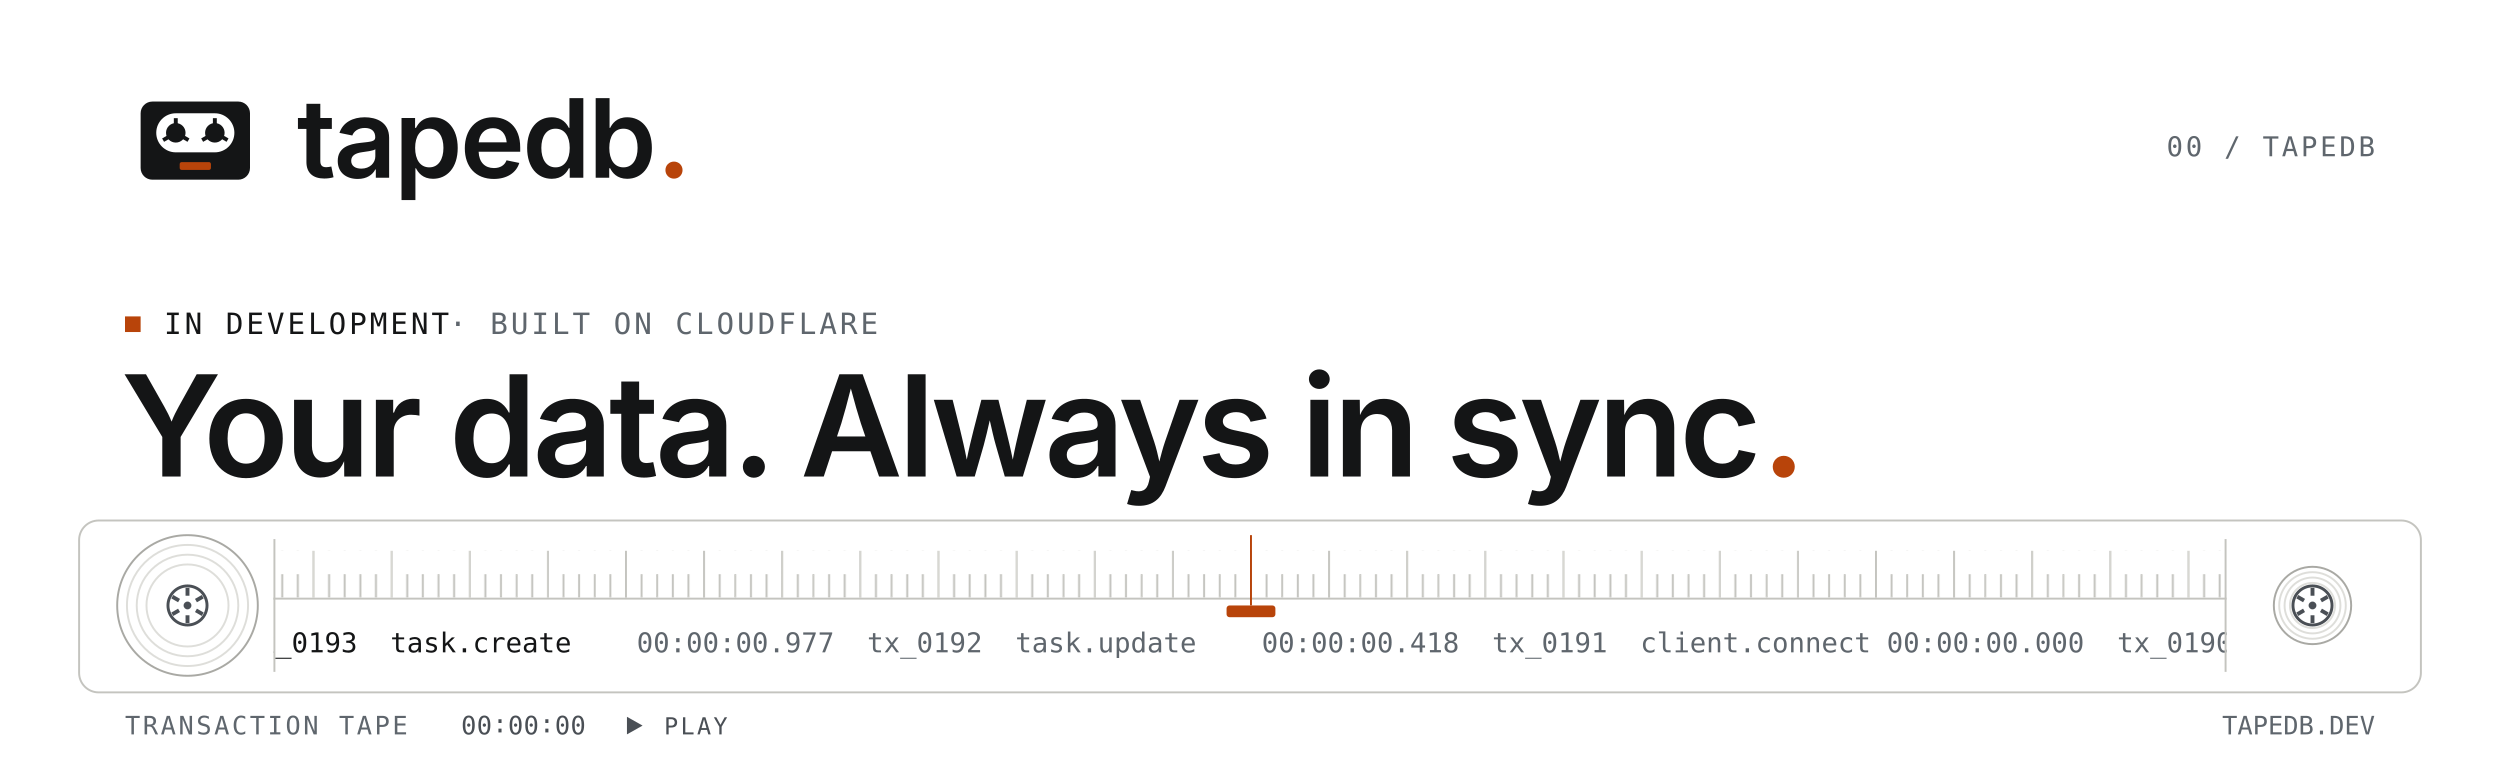
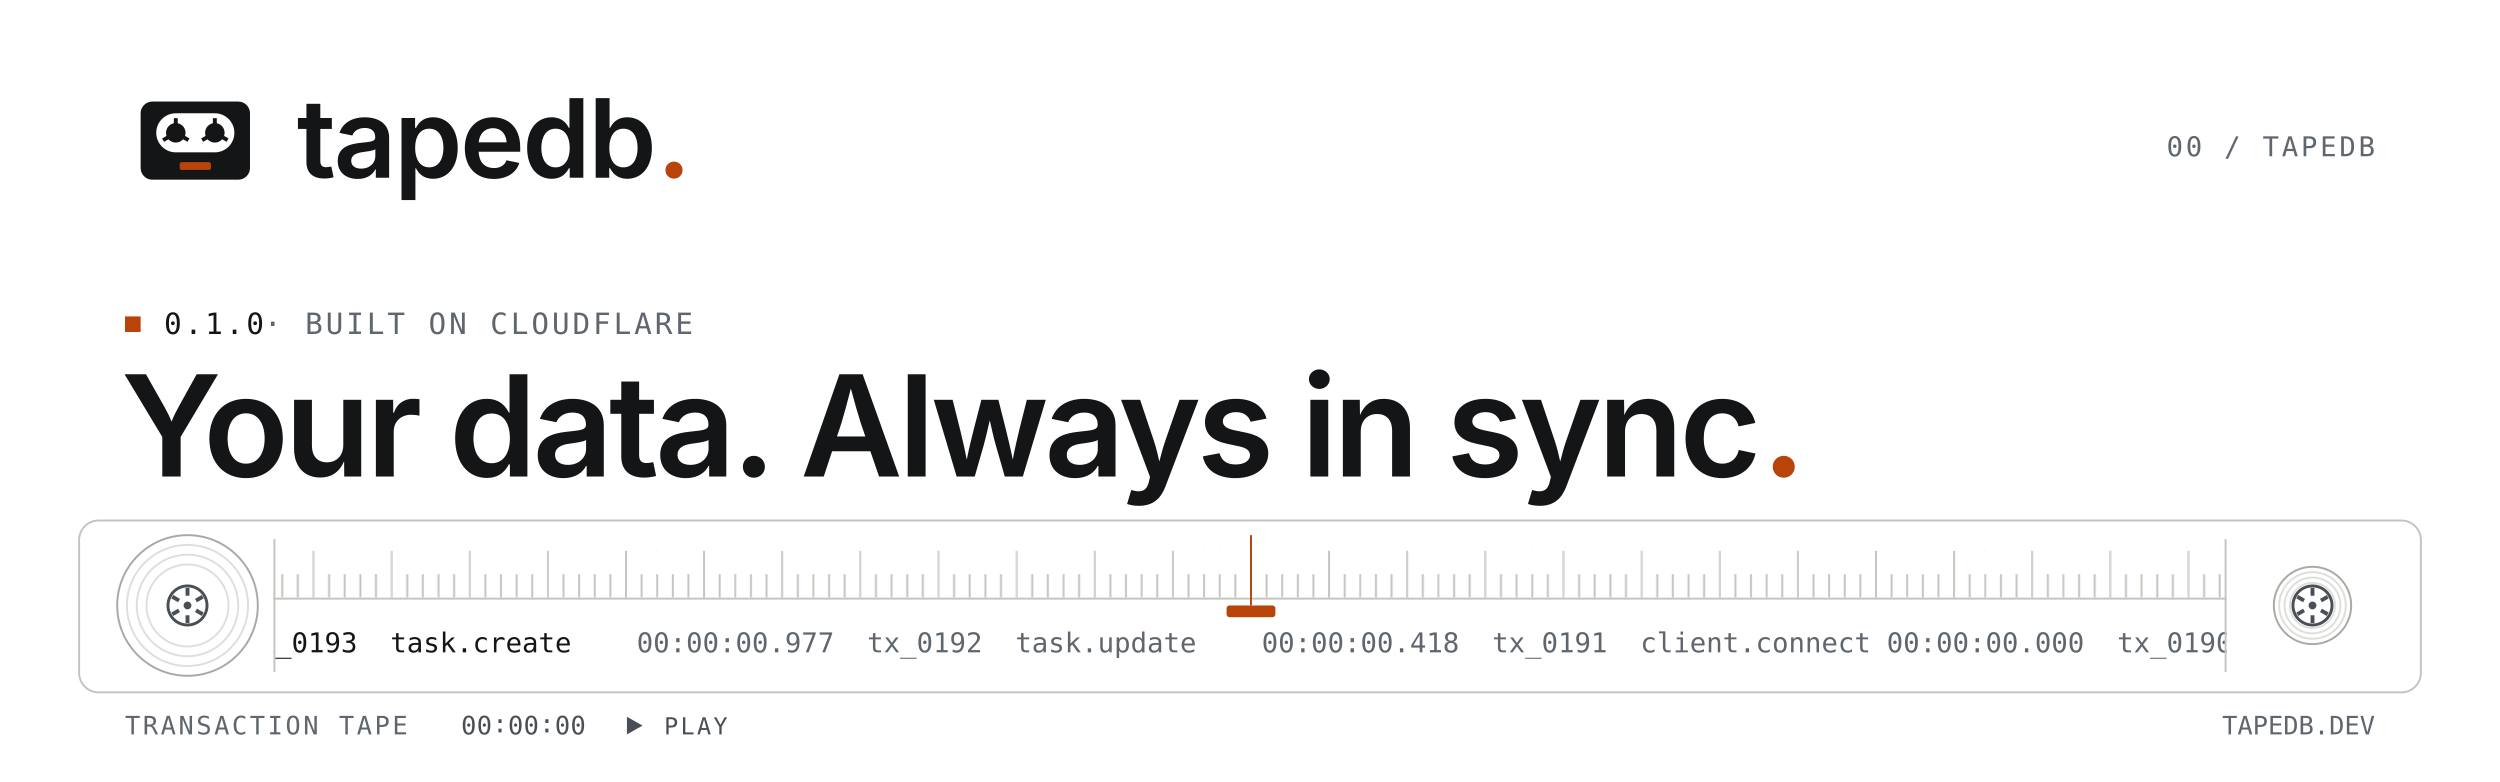
<svg xmlns="http://www.w3.org/2000/svg" viewBox="0 0 1280 400" width="1280" height="400" role="img" aria-labelledby="banner-title banner-desc">
  <style>
    .mono{font-family:ui-monospace, SFMono-Regular, Menlo, Consolas, monospace}
    .sans{font-family:system-ui, -apple-system, 'Segoe UI', sans-serif}
    .tc{white-space:pre}
    .hub{animation:tp-hub 4s linear infinite}
    .hub-a{transform-origin:90px 68px}
    .hub-b{transform-origin:110px 68px}
    .dhub{animation:deck-hub 32s linear infinite}
    .dhub-l{transform-origin:96px 310px}
    .dhub-r{transform-origin:1184px 310px}
    .pack-l{transform-origin:96px 310px;animation:pack-l 32s linear infinite}
    .pack-r{transform-origin:1184px 310px;animation:pack-r 32s linear infinite}
    .tape{animation:tape 32s linear infinite}
    .lamp{animation:lamp 32s step-end infinite}
    .tr-play{opacity:1}
    @keyframes tp-hub{to{transform:rotate(360deg)}}
    @keyframes deck-hub{from{transform:rotate(0deg)}to{transform:rotate(2880deg)}}
    @keyframes pack-l{0%,100%{transform:scale(1)}50%{transform:scale(0.55)}}
    @keyframes pack-r{0%,100%{transform:scale(1)}50%{transform:scale(1.8182)}}
    @keyframes tape{from{transform:translateX(0)}to{transform:translateX(1280px)}}
    @keyframes lamp{0%{fill-opacity:0}1.562%{fill-opacity:1}3.125%{fill-opacity:0}4.688%,100%{fill-opacity:1}}
    @media (prefers-reduced-motion: reduce){*{animation:none!important}}
  </style>
  <defs>
    <pattern id="banner-ticks" x="0" y="282" width="40" height="24" patternUnits="userSpaceOnUse">
      <line x1="0.5" y1="0" x2="0.5" y2="24" stroke="#C4C4BF" stroke-width="1" />
      <line x1="8.5" y1="12" x2="8.5" y2="24" stroke="#C4C4BF" stroke-width="1" />
      <line x1="16.5" y1="12" x2="16.5" y2="24" stroke="#C4C4BF" stroke-width="1" />
      <line x1="24.5" y1="12" x2="24.5" y2="24" stroke="#C4C4BF" stroke-width="1" />
      <line x1="32.5" y1="12" x2="32.5" y2="24" stroke="#C4C4BF" stroke-width="1" />
    </pattern>
    <clipPath id="banner-window">
      <rect x="41" y="267" width="1198" height="87" rx="9.5" />
    </clipPath>
    <clipPath id="banner-run">
      <rect x="140" y="267" width="1000" height="87" />
    </clipPath>
    <clipPath id="banner-counter">
      <rect x="230" y="362" width="76" height="18" />
    </clipPath>
  </defs>
  <path fill="#141516" fill-rule="evenodd" d="M78 52H122A6 6 0 0 1 128 58V86A6 6 0 0 1 122 92H78A6 6 0 0 1 72 86V58A6 6 0 0 1 78 52ZM90 58H110A10 10 0 0 1 110 78H90A10 10 0 0 1 90 58Z" />
  <g class="hub hub-a" fill="#141516">
    <circle cx="90" cy="68" r="5" />
    <rect x="89" y="60.5" width="2" height="3.5" />
    <rect x="89" y="60.5" width="2" height="3.5" transform="rotate(120 90 68)" />
    <rect x="89" y="60.5" width="2" height="3.5" transform="rotate(240 90 68)" />
  </g>
  <g class="hub hub-b" fill="#141516">
    <circle cx="110" cy="68" r="5" />
    <rect x="109" y="60.5" width="2" height="3.5" />
    <rect x="109" y="60.5" width="2" height="3.5" transform="rotate(120 110 68)" />
    <rect x="109" y="60.5" width="2" height="3.5" transform="rotate(240 110 68)" />
  </g>
  <rect x="92" y="83" width="16" height="4" rx="1" fill="#B8440A" />
  <text x="152" y="91" class="sans" font-size="56" font-weight="600" letter-spacing="-1.2" fill="#141516">tapedb<tspan class="lamp" fill="#B8440A">.</tspan>
  </text>
  <text x="1216" y="80" text-anchor="end" class="mono" font-size="14" letter-spacing="1.4" fill="#5F666D">00 / TAPEDB</text>
  <rect x="64" y="162" width="8" height="8" fill="#B8440A" />
-   <text x="84" y="171" class="mono" font-size="15" letter-spacing="1.5" fill="#141516">IN DEVELOPMENT<tspan fill="#5F666D"> · BUILT ON CLOUDFLARE</tspan>
+   <text x="84" y="171" class="mono" font-size="15" letter-spacing="1.5" fill="#141516">0.1.0<tspan fill="#5F666D"> · BUILT ON CLOUDFLARE</tspan>
  </text>
  <text x="62" y="244" class="sans" font-size="72" font-weight="600" letter-spacing="-2.2" fill="#141516">Your data. Always in sync<tspan fill="#B8440A">.</tspan>
  </text>
  <g clip-path="url(#banner-window)">
    <g clip-path="url(#banner-run)">
      <g class="tape">
        <rect x="-1280" y="282" width="2560" height="24" fill="url(#banner-ticks)" />
        <g class="mono tc" font-size="14" fill="#5F666D" xml:space="preserve">
          <text x="-1274" y="334" fill="#141516">00:00:01.204  tx_0193  task.create</text>
          <text x="-954" y="334">00:00:00.977  tx_0192  task.update</text>
          <text x="-634" y="334">00:00:00.418  tx_0191  client.connect</text>
          <text x="-314" y="334">00:00:00.000  tx_0190  schema.define</text>
          <text x="6" y="334" fill="#141516">00:00:01.204  tx_0193  task.create</text>
          <text x="326" y="334">00:00:00.977  tx_0192  task.update</text>
          <text x="646" y="334">00:00:00.418  tx_0191  client.connect</text>
          <text x="966" y="334">00:00:00.000  tx_0190  schema.define</text>
        </g>
      </g>
      <line x1="140" y1="306.5" x2="1140" y2="306.5" stroke="#C4C4BF" stroke-width="1" />
    </g>
    <line x1="140.5" y1="276" x2="140.5" y2="344" stroke="#C4C4BF" stroke-width="1" />
    <line x1="1139.5" y1="276" x2="1139.5" y2="344" stroke="#C4C4BF" stroke-width="1" />
    <g class="pack-l" fill="none" stroke-width="1">
      <circle cx="96" cy="310" r="36" stroke="#A9A9A4" vector-effect="non-scaling-stroke" />
      <circle cx="96" cy="310" r="31" stroke="#DEDEDA" vector-effect="non-scaling-stroke" />
      <circle cx="96" cy="310" r="26" stroke="#DEDEDA" vector-effect="non-scaling-stroke" />
      <circle cx="96" cy="310" r="21" stroke="#DEDEDA" vector-effect="non-scaling-stroke" />
    </g>
    <g class="pack-r" fill="none" stroke-width="1">
      <circle cx="1184" cy="310" r="19.8" stroke="#A9A9A4" vector-effect="non-scaling-stroke" />
      <circle cx="1184" cy="310" r="17.05" stroke="#DEDEDA" vector-effect="non-scaling-stroke" />
      <circle cx="1184" cy="310" r="14.3" stroke="#DEDEDA" vector-effect="non-scaling-stroke" />
      <circle cx="1184" cy="310" r="11.55" stroke="#DEDEDA" vector-effect="non-scaling-stroke" />
    </g>
    <g class="dhub dhub-l">
      <circle cx="96" cy="310" r="10" fill="none" stroke="#4A4F55" stroke-width="1.5" />
      <g fill="#4A4F55">
        <rect x="95" y="301" width="2" height="4" />
        <rect x="95" y="301" width="2" height="4" transform="rotate(60 96 310)" />
        <rect x="95" y="301" width="2" height="4" transform="rotate(120 96 310)" />
        <rect x="95" y="301" width="2" height="4" transform="rotate(180 96 310)" />
        <rect x="95" y="301" width="2" height="4" transform="rotate(240 96 310)" />
        <rect x="95" y="301" width="2" height="4" transform="rotate(300 96 310)" />
        <circle cx="96" cy="310" r="2" />
      </g>
    </g>
    <g class="dhub dhub-r">
      <circle cx="1184" cy="310" r="10" fill="none" stroke="#4A4F55" stroke-width="1.5" />
      <g fill="#4A4F55">
        <rect x="1183" y="301" width="2" height="4" />
        <rect x="1183" y="301" width="2" height="4" transform="rotate(60 1184 310)" />
        <rect x="1183" y="301" width="2" height="4" transform="rotate(120 1184 310)" />
        <rect x="1183" y="301" width="2" height="4" transform="rotate(180 1184 310)" />
        <rect x="1183" y="301" width="2" height="4" transform="rotate(240 1184 310)" />
        <rect x="1183" y="301" width="2" height="4" transform="rotate(300 1184 310)" />
        <circle cx="1184" cy="310" r="2" />
      </g>
    </g>
    <line x1="640.5" y1="274" x2="640.5" y2="310" stroke="#B8440A" stroke-width="1" />
    <rect x="628" y="310" width="25" height="6" rx="1.5" fill="#B8440A" />
  </g>
  <rect x="40.5" y="266.5" width="1199" height="88" rx="10" fill="none" stroke="#C4C4BF" stroke-width="1" />
  <text x="64" y="376" class="mono" font-size="13" letter-spacing="1.3" fill="#5F666D">TRANSACTION TAPE</text>
  <g clip-path="url(#banner-counter)" class="mono" font-size="13" fill="#4A4F55" text-anchor="middle">
    <text x="240" y="376">0</text>
    <text x="248" y="376">0</text>
    <text x="256" y="375">:</text>
    <text x="264" y="376">0</text>
    <g class="min1">
      <text x="272" y="376">0</text>
      <text x="272" y="396">1</text>
      <text x="272" y="416">2</text>
      <text x="272" y="436">3</text>
      <text x="272" y="456">4</text>
      <text x="272" y="476">5</text>
      <text x="272" y="496">6</text>
      <text x="272" y="516">7</text>
      <text x="272" y="536">8</text>
      <text x="272" y="556">9</text>
    </g>
    <text x="280" y="375">:</text>
    <g class="sec10">
      <text x="288" y="376">0</text>
      <text x="288" y="396">1</text>
      <text x="288" y="416">2</text>
      <text x="288" y="436">3</text>
      <text x="288" y="456">4</text>
      <text x="288" y="476">5</text>
    </g>
    <g class="sec1">
      <text x="296" y="376">0</text>
      <text x="296" y="396">1</text>
      <text x="296" y="416">2</text>
      <text x="296" y="436">3</text>
      <text x="296" y="456">4</text>
      <text x="296" y="476">5</text>
      <text x="296" y="496">6</text>
      <text x="296" y="516">7</text>
      <text x="296" y="536">8</text>
      <text x="296" y="556">9</text>
    </g>
  </g>
  <g class="tr-play">
    <path d="M321 367L329 371.5L321 376Z" fill="#4A4F55" />
    <text x="340" y="376" class="mono" font-size="12" letter-spacing="1.2" fill="#4A4F55">PLAY</text>
  </g>
  <text x="1216" y="376" text-anchor="end" class="mono" font-size="13" fill="#5F666D">TAPEDB.DEV</text>
</svg>
